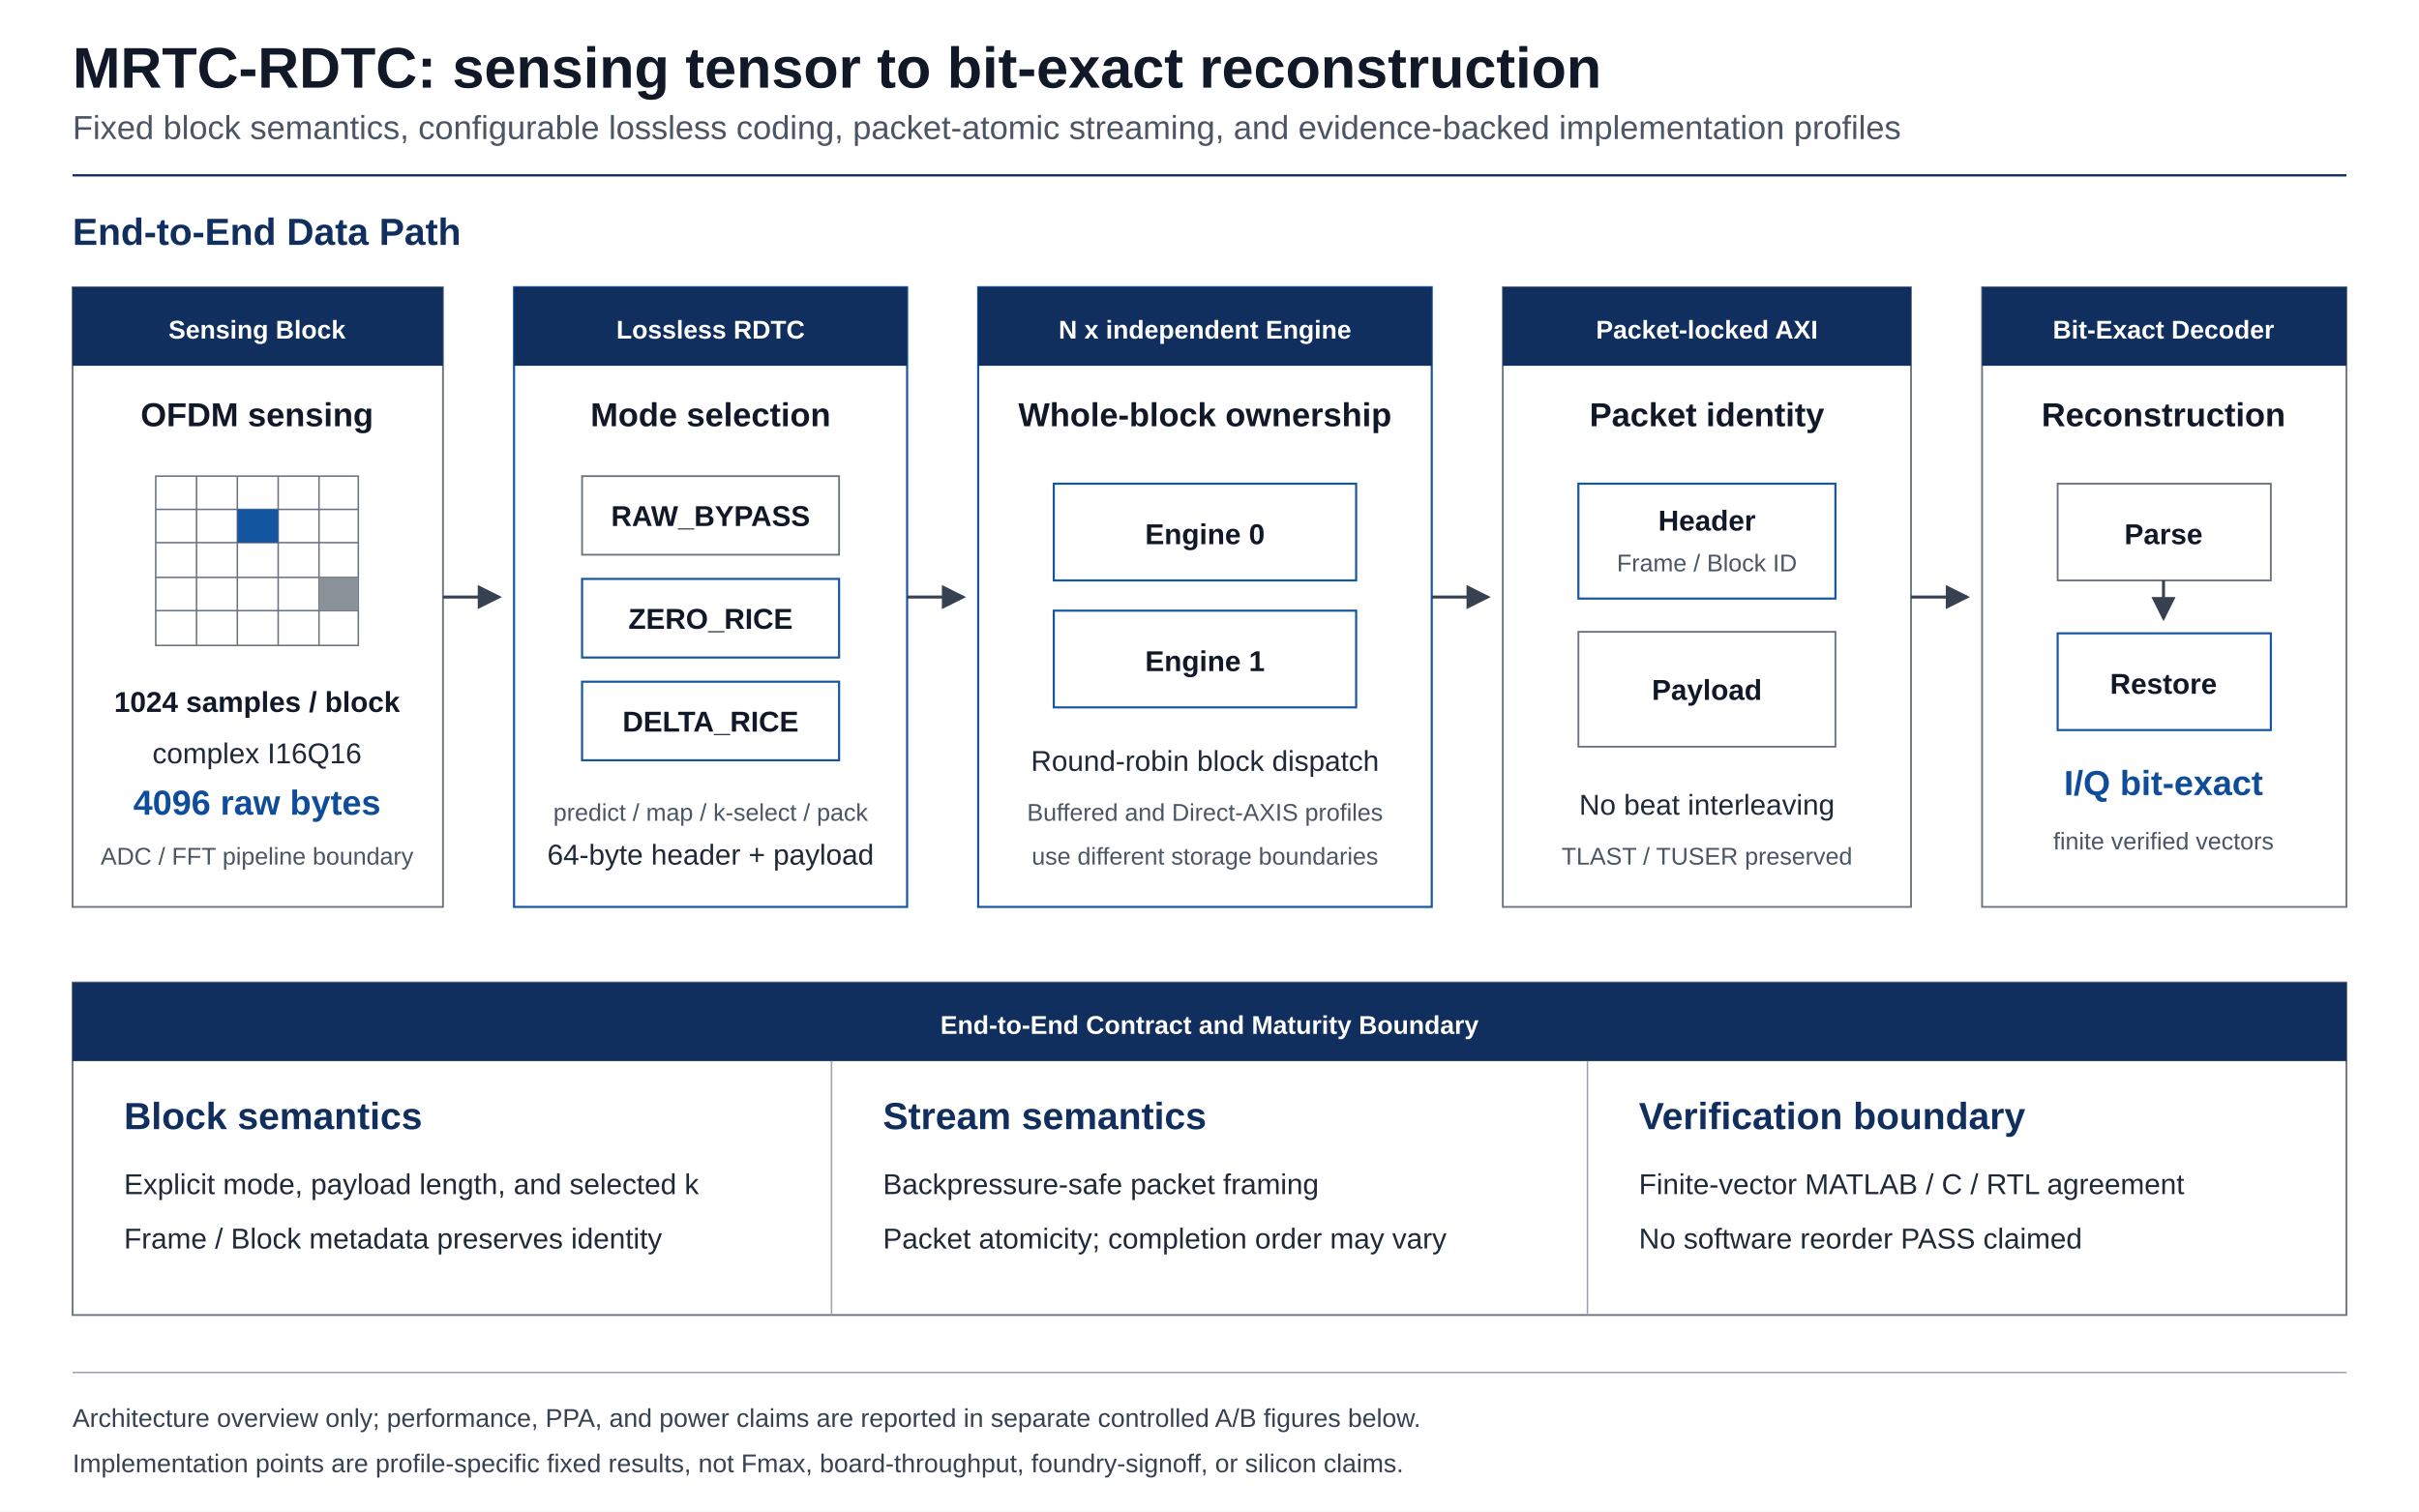
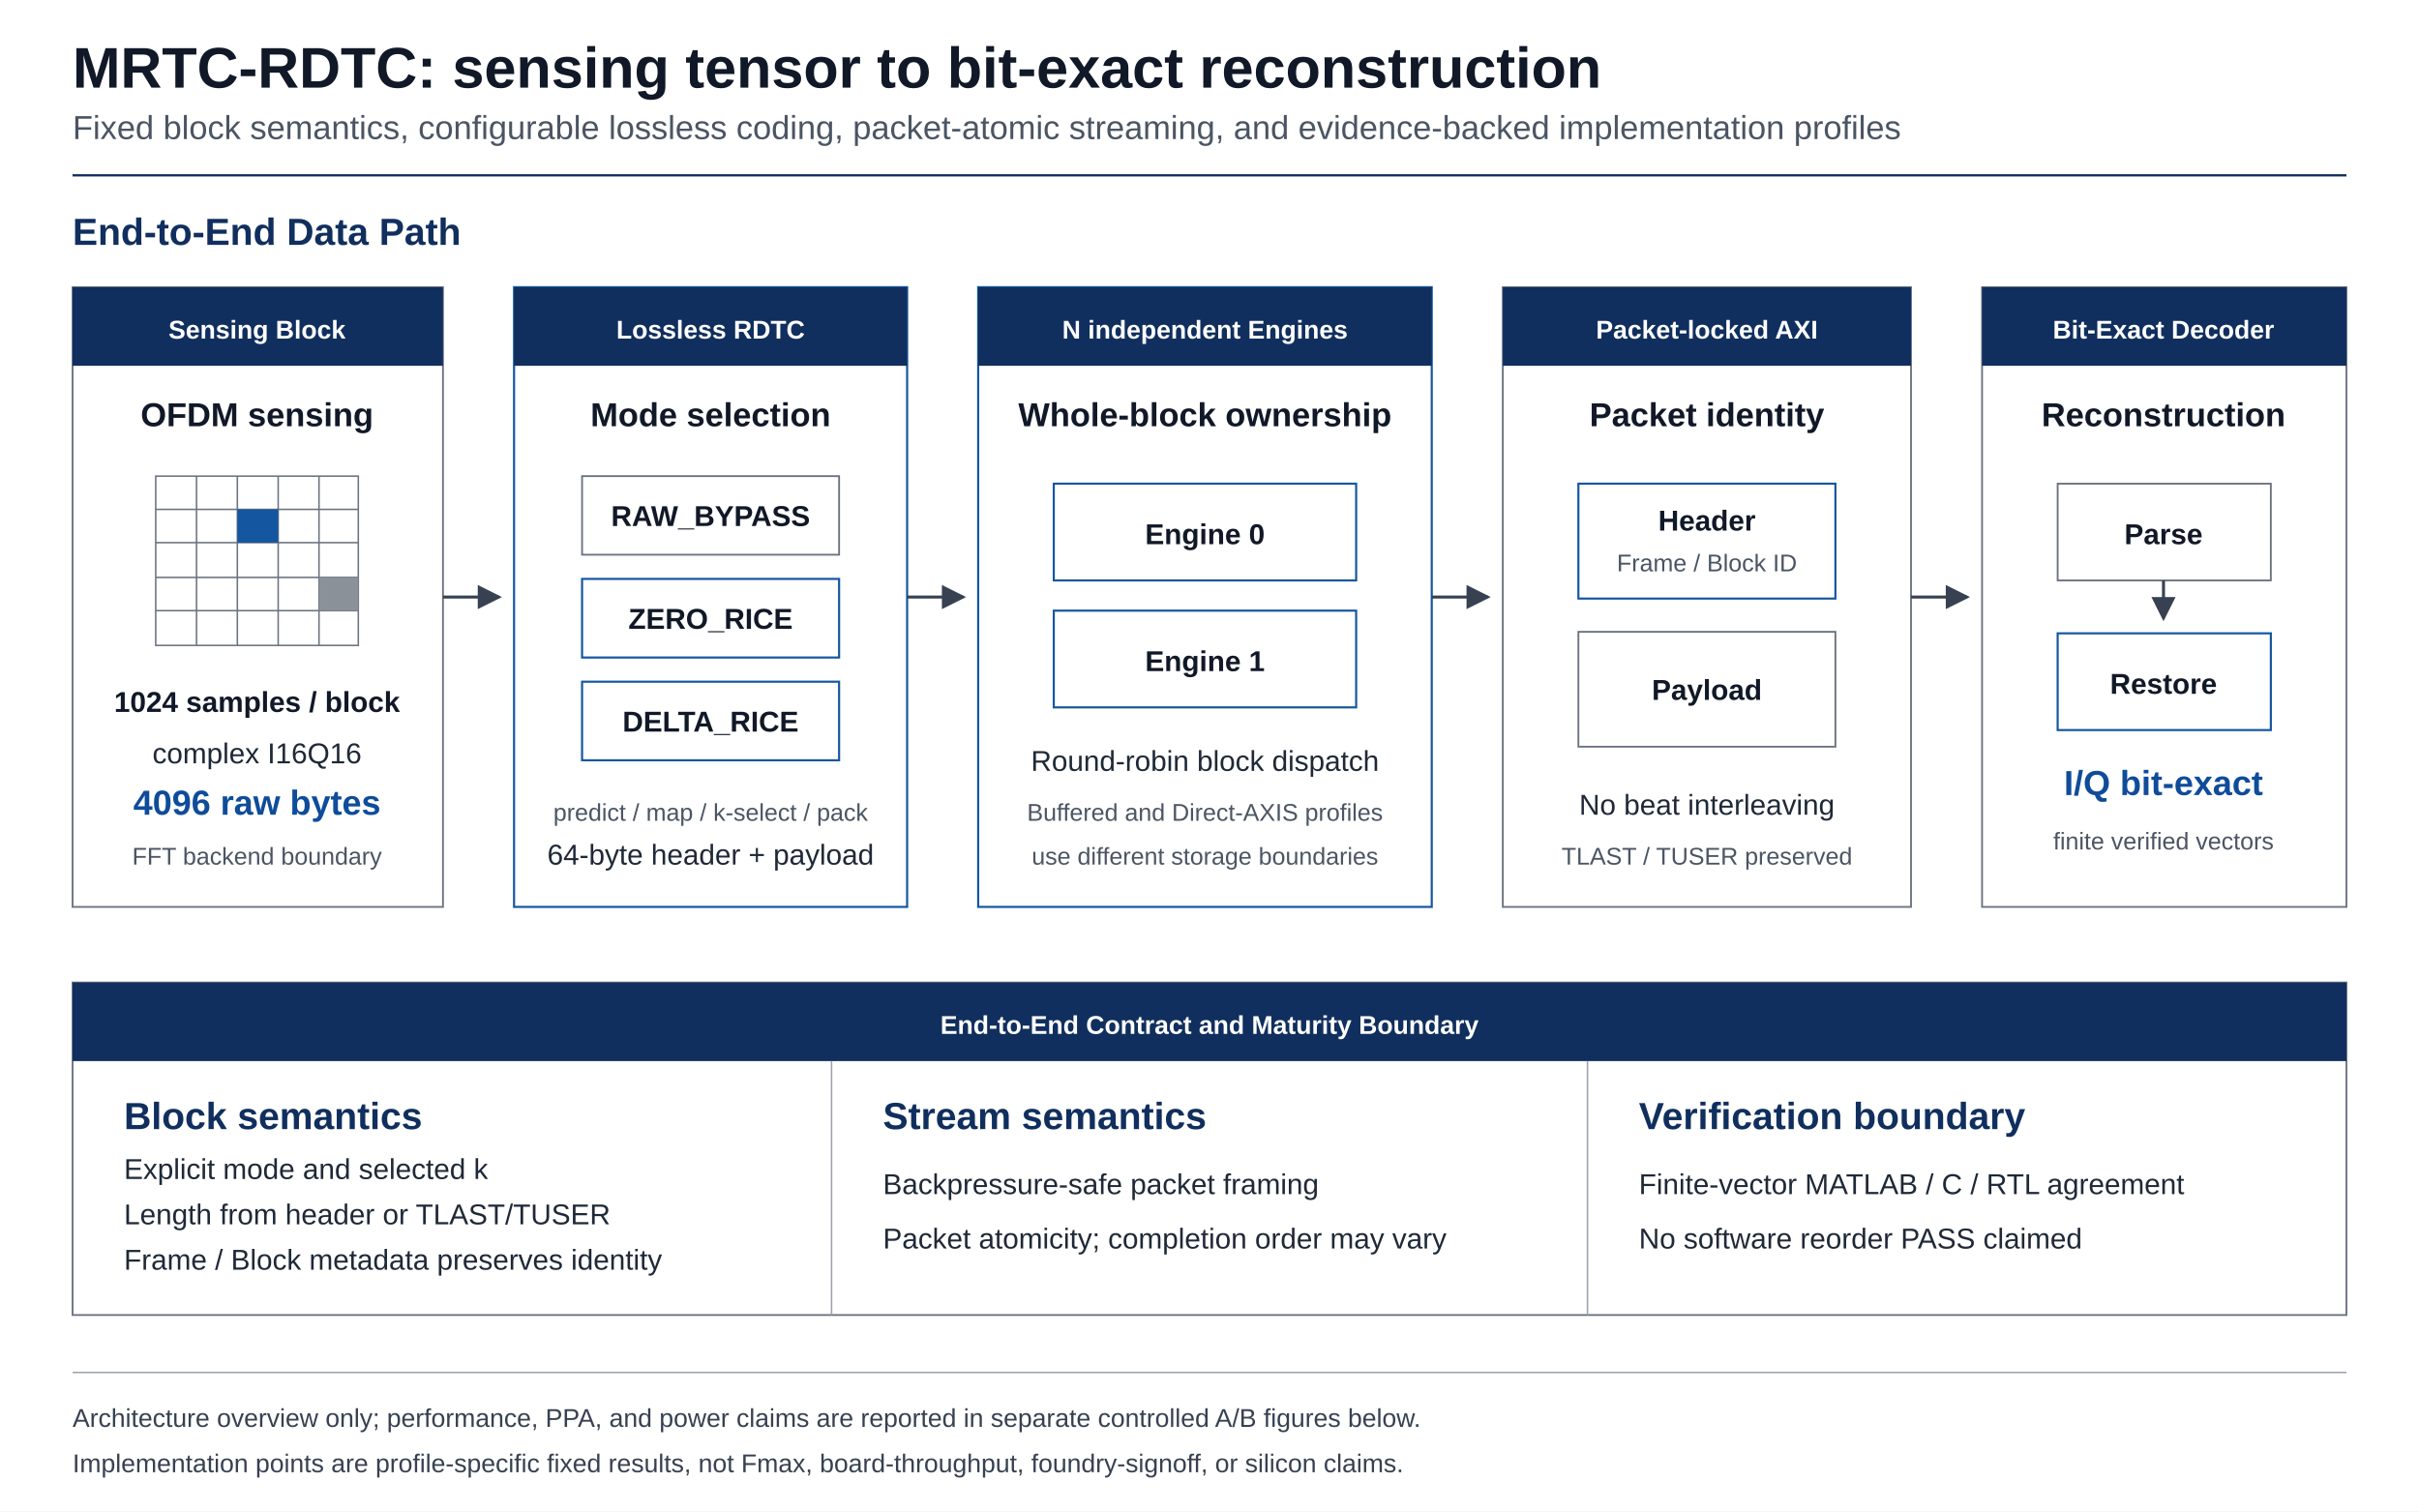
<svg xmlns="http://www.w3.org/2000/svg" width="1600" height="1000" viewBox="0 0 1600 1000" role="img" aria-labelledby="title desc" preserveAspectRatio="xMidYMid meet">
  <defs>
    <marker id="arrow" markerWidth="8" markerHeight="8" refX="7" refY="4" orient="auto">
      <path d="M0,0 L8,4 L0,8 z" fill="#374151" />
    </marker>
  </defs>
  <style>
    .title{font:700 38px Arial,Helvetica,sans-serif;fill:#111827}
    .subtitle{font:400 22px Arial,Helvetica,sans-serif;fill:#4b5563}
    .panel-title{font:700 25px Arial,Helvetica,sans-serif;fill:#102f5e}
    .section{font:700 22px Arial,Helvetica,sans-serif;fill:#111827}
    .body{font:400 19px Arial,Helvetica,sans-serif;fill:#1f2937}
    .body-bold{font:700 19px Arial,Helvetica,sans-serif;fill:#111827}
    .metric{font:700 23px Arial,Helvetica,sans-serif;fill:#0f4c9a}
    .small{font:400 16px Arial,Helvetica,sans-serif;fill:#4b5563}
    .foot{font:400 17px Arial,Helvetica,sans-serif;fill:#374151}
    .table-head{font:700 17px Arial,Helvetica,sans-serif;fill:#ffffff}
    .rule{stroke:#102f5e;stroke-width:1.5}
    .thin{stroke:#9ca3af;stroke-width:1}
    .box{fill:#ffffff;stroke:#6b7280;stroke-width:1.2}
    .box-blue{fill:#ffffff;stroke:#1456a0;stroke-width:1.4}
    .flow{stroke:#374151;stroke-width:2;fill:none;marker-end:url(#arrow)}
  </style>
  <rect width="1600" height="1000" fill="#ffffff" />
  <text x="48" y="58" class="title">MRTC-RDTC: sensing tensor to bit-exact reconstruction</text>
  <text x="48" y="92" class="subtitle">Fixed block semantics, configurable lossless coding, packet-atomic streaming, and evidence-backed implementation profiles</text>
  <line x1="48" y1="116" x2="1552" y2="116" class="rule" />
  <text x="48" y="162" class="panel-title">End-to-End Data Path</text>
  <rect x="48" y="190" width="245" height="410" class="box" />
  <rect x="48" y="190" width="245" height="52" fill="#102f5e" />
  <text x="170" y="224" text-anchor="middle" class="table-head">Sensing Block</text>
  <text x="170" y="282" text-anchor="middle" class="section">OFDM sensing</text>
  <g stroke="#6b7280" stroke-width="1" fill="#ffffff">
    <rect x="103" y="315" width="134" height="112" />
    <path d="M130 315 V427 M157 315 V427 M184 315 V427 M211 315 V427" />
    <path d="M103 337 H237 M103 359 H237 M103 382 H237 M103 404 H237" />
  </g>
  <rect x="157" y="337" width="27" height="22" fill="#1456a0" />
  <rect x="211" y="382" width="26" height="22" fill="#8b9199" />
  <text x="170" y="471" text-anchor="middle" class="body-bold">1024 samples / block</text>
  <text x="170" y="505" text-anchor="middle" class="body">complex I16Q16</text>
  <text x="170" y="539" text-anchor="middle" class="metric">4096 raw bytes</text>
-   <text x="170" y="572" text-anchor="middle" class="small">ADC / FFT pipeline boundary</text>
+   <text x="170" y="572" text-anchor="middle" class="small">FFT backend boundary</text>
  <line x1="293" y1="395" x2="330" y2="395" class="flow" />
  <rect x="340" y="190" width="260" height="410" class="box-blue" />
  <rect x="340" y="190" width="260" height="52" fill="#102f5e" />
  <text x="470" y="224" text-anchor="middle" class="table-head">Lossless RDTC</text>
  <text x="470" y="282" text-anchor="middle" class="section">Mode selection</text>
  <rect x="385" y="315" width="170" height="52" class="box" />
  <text x="470" y="348" text-anchor="middle" class="body-bold">RAW_BYPASS</text>
  <rect x="385" y="383" width="170" height="52" class="box-blue" />
  <text x="470" y="416" text-anchor="middle" class="body-bold">ZERO_RICE</text>
  <rect x="385" y="451" width="170" height="52" class="box-blue" />
  <text x="470" y="484" text-anchor="middle" class="body-bold">DELTA_RICE</text>
  <text x="470" y="543" text-anchor="middle" class="small">predict / map / k-select / pack</text>
  <text x="470" y="572" text-anchor="middle" class="body">64-byte header + payload</text>
  <line x1="600" y1="395" x2="637" y2="395" class="flow" />
  <rect x="647" y="190" width="300" height="410" class="box-blue" />
  <rect x="647" y="190" width="300" height="52" fill="#102f5e" />
-   <text x="797" y="224" text-anchor="middle" class="table-head">N x independent Engine</text>
+   <text x="797" y="224" text-anchor="middle" class="table-head">N independent Engines</text>
  <text x="797" y="282" text-anchor="middle" class="section">Whole-block ownership</text>
  <rect x="697" y="320" width="200" height="64" class="box-blue" />
  <text x="797" y="360" text-anchor="middle" class="body-bold">Engine 0</text>
  <rect x="697" y="404" width="200" height="64" class="box-blue" />
  <text x="797" y="444" text-anchor="middle" class="body-bold">Engine 1</text>
  <text x="797" y="510" text-anchor="middle" class="body">Round-robin block dispatch</text>
  <text x="797" y="543" text-anchor="middle" class="small">Buffered and Direct-AXIS profiles</text>
  <text x="797" y="572" text-anchor="middle" class="small">use different storage boundaries</text>
  <line x1="947" y1="395" x2="984" y2="395" class="flow" />
  <rect x="994" y="190" width="270" height="410" class="box" />
  <rect x="994" y="190" width="270" height="52" fill="#102f5e" />
  <text x="1129" y="224" text-anchor="middle" class="table-head">Packet-locked AXI</text>
  <text x="1129" y="282" text-anchor="middle" class="section">Packet identity</text>
  <rect x="1044" y="320" width="170" height="76" class="box-blue" />
  <text x="1129" y="351" text-anchor="middle" class="body-bold">Header</text>
  <text x="1129" y="378" text-anchor="middle" class="small">Frame / Block ID</text>
  <rect x="1044" y="418" width="170" height="76" class="box" />
  <text x="1129" y="463" text-anchor="middle" class="body-bold">Payload</text>
  <text x="1129" y="539" text-anchor="middle" class="body">No beat interleaving</text>
  <text x="1129" y="572" text-anchor="middle" class="small">TLAST / TUSER preserved</text>
  <line x1="1264" y1="395" x2="1301" y2="395" class="flow" />
  <rect x="1311" y="190" width="241" height="410" class="box" />
  <rect x="1311" y="190" width="241" height="52" fill="#102f5e" />
  <text x="1431" y="224" text-anchor="middle" class="table-head">Bit-Exact Decoder</text>
  <text x="1431" y="282" text-anchor="middle" class="section">Reconstruction</text>
  <rect x="1361" y="320" width="141" height="64" class="box" />
  <text x="1431" y="360" text-anchor="middle" class="body-bold">Parse</text>
  <line x1="1431" y1="384" x2="1431" y2="409" class="flow" />
  <rect x="1361" y="419" width="141" height="64" class="box-blue" />
  <text x="1431" y="459" text-anchor="middle" class="body-bold">Restore</text>
  <text x="1431" y="526" text-anchor="middle" class="metric">I/Q bit-exact</text>
  <text x="1431" y="562" text-anchor="middle" class="small">finite verified vectors</text>
  <rect x="48" y="650" width="1504" height="220" fill="#ffffff" stroke="#6b7280" stroke-width="1.2" />
  <rect x="48" y="650" width="1504" height="52" fill="#102f5e" />
  <text x="800" y="684" text-anchor="middle" class="table-head">End-to-End Contract and Maturity Boundary</text>
  <line x1="550" y1="702" x2="550" y2="870" class="thin" />
  <line x1="1050" y1="702" x2="1050" y2="870" class="thin" />
  <text x="82" y="747" class="panel-title">Block semantics</text>
-   <text x="82" y="790" class="body">Explicit mode, payload length, and selected k</text>
-   <text x="82" y="826" class="body">Frame / Block metadata preserves identity</text>
+   <text x="82" y="780" class="body">Explicit mode and selected k</text>
+   <text x="82" y="810" class="body">Length from header or TLAST/TUSER</text>
+   <text x="82" y="840" class="body">Frame / Block metadata preserves identity</text>
  <text x="584" y="747" class="panel-title">Stream semantics</text>
  <text x="584" y="790" class="body">Backpressure-safe packet framing</text>
  <text x="584" y="826" class="body">Packet atomicity; completion order may vary</text>
  <text x="1084" y="747" class="panel-title">Verification boundary</text>
  <text x="1084" y="790" class="body">Finite-vector MATLAB / C / RTL agreement</text>
  <text x="1084" y="826" class="body">No software reorder PASS claimed</text>
  <line x1="48" y1="908" x2="1552" y2="908" class="thin" />
  <text x="48" y="944" class="foot">Architecture overview only; performance, PPA, and power claims are reported in separate controlled A/B figures below.</text>
  <text x="48" y="974" class="foot">Implementation points are profile-specific fixed results, not Fmax, board-throughput, foundry-signoff, or silicon claims.</text>
</svg>
